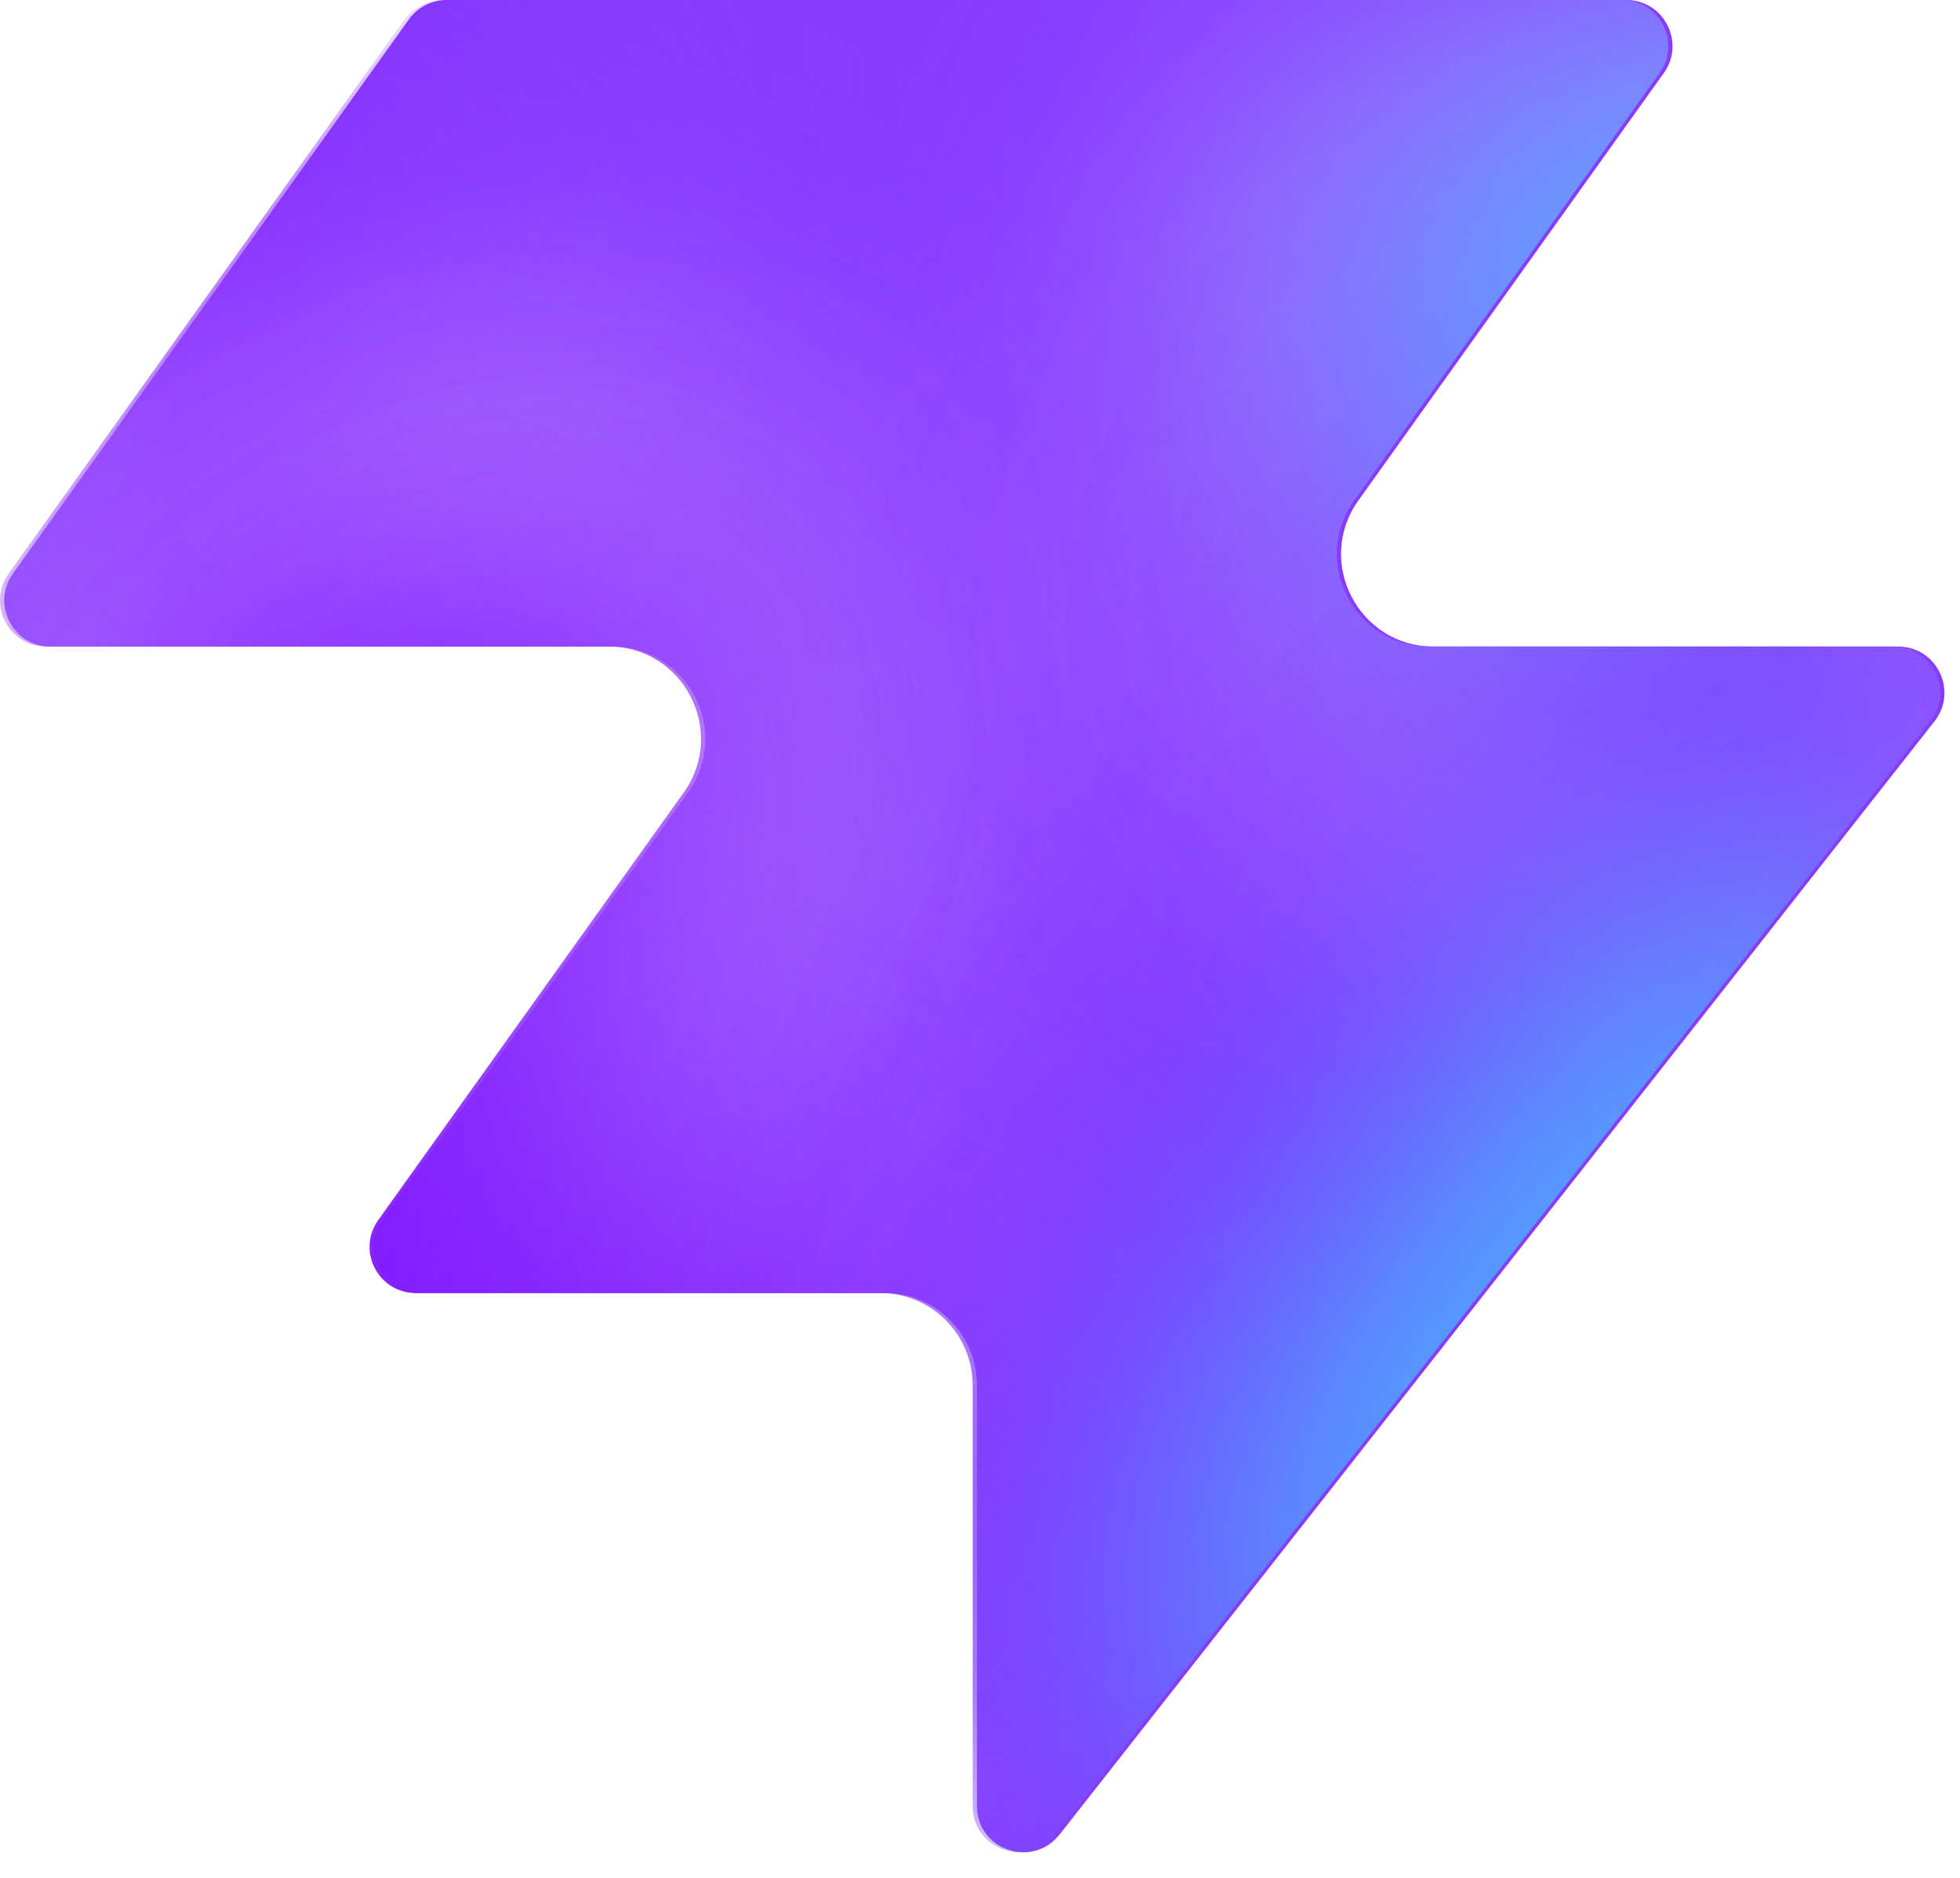
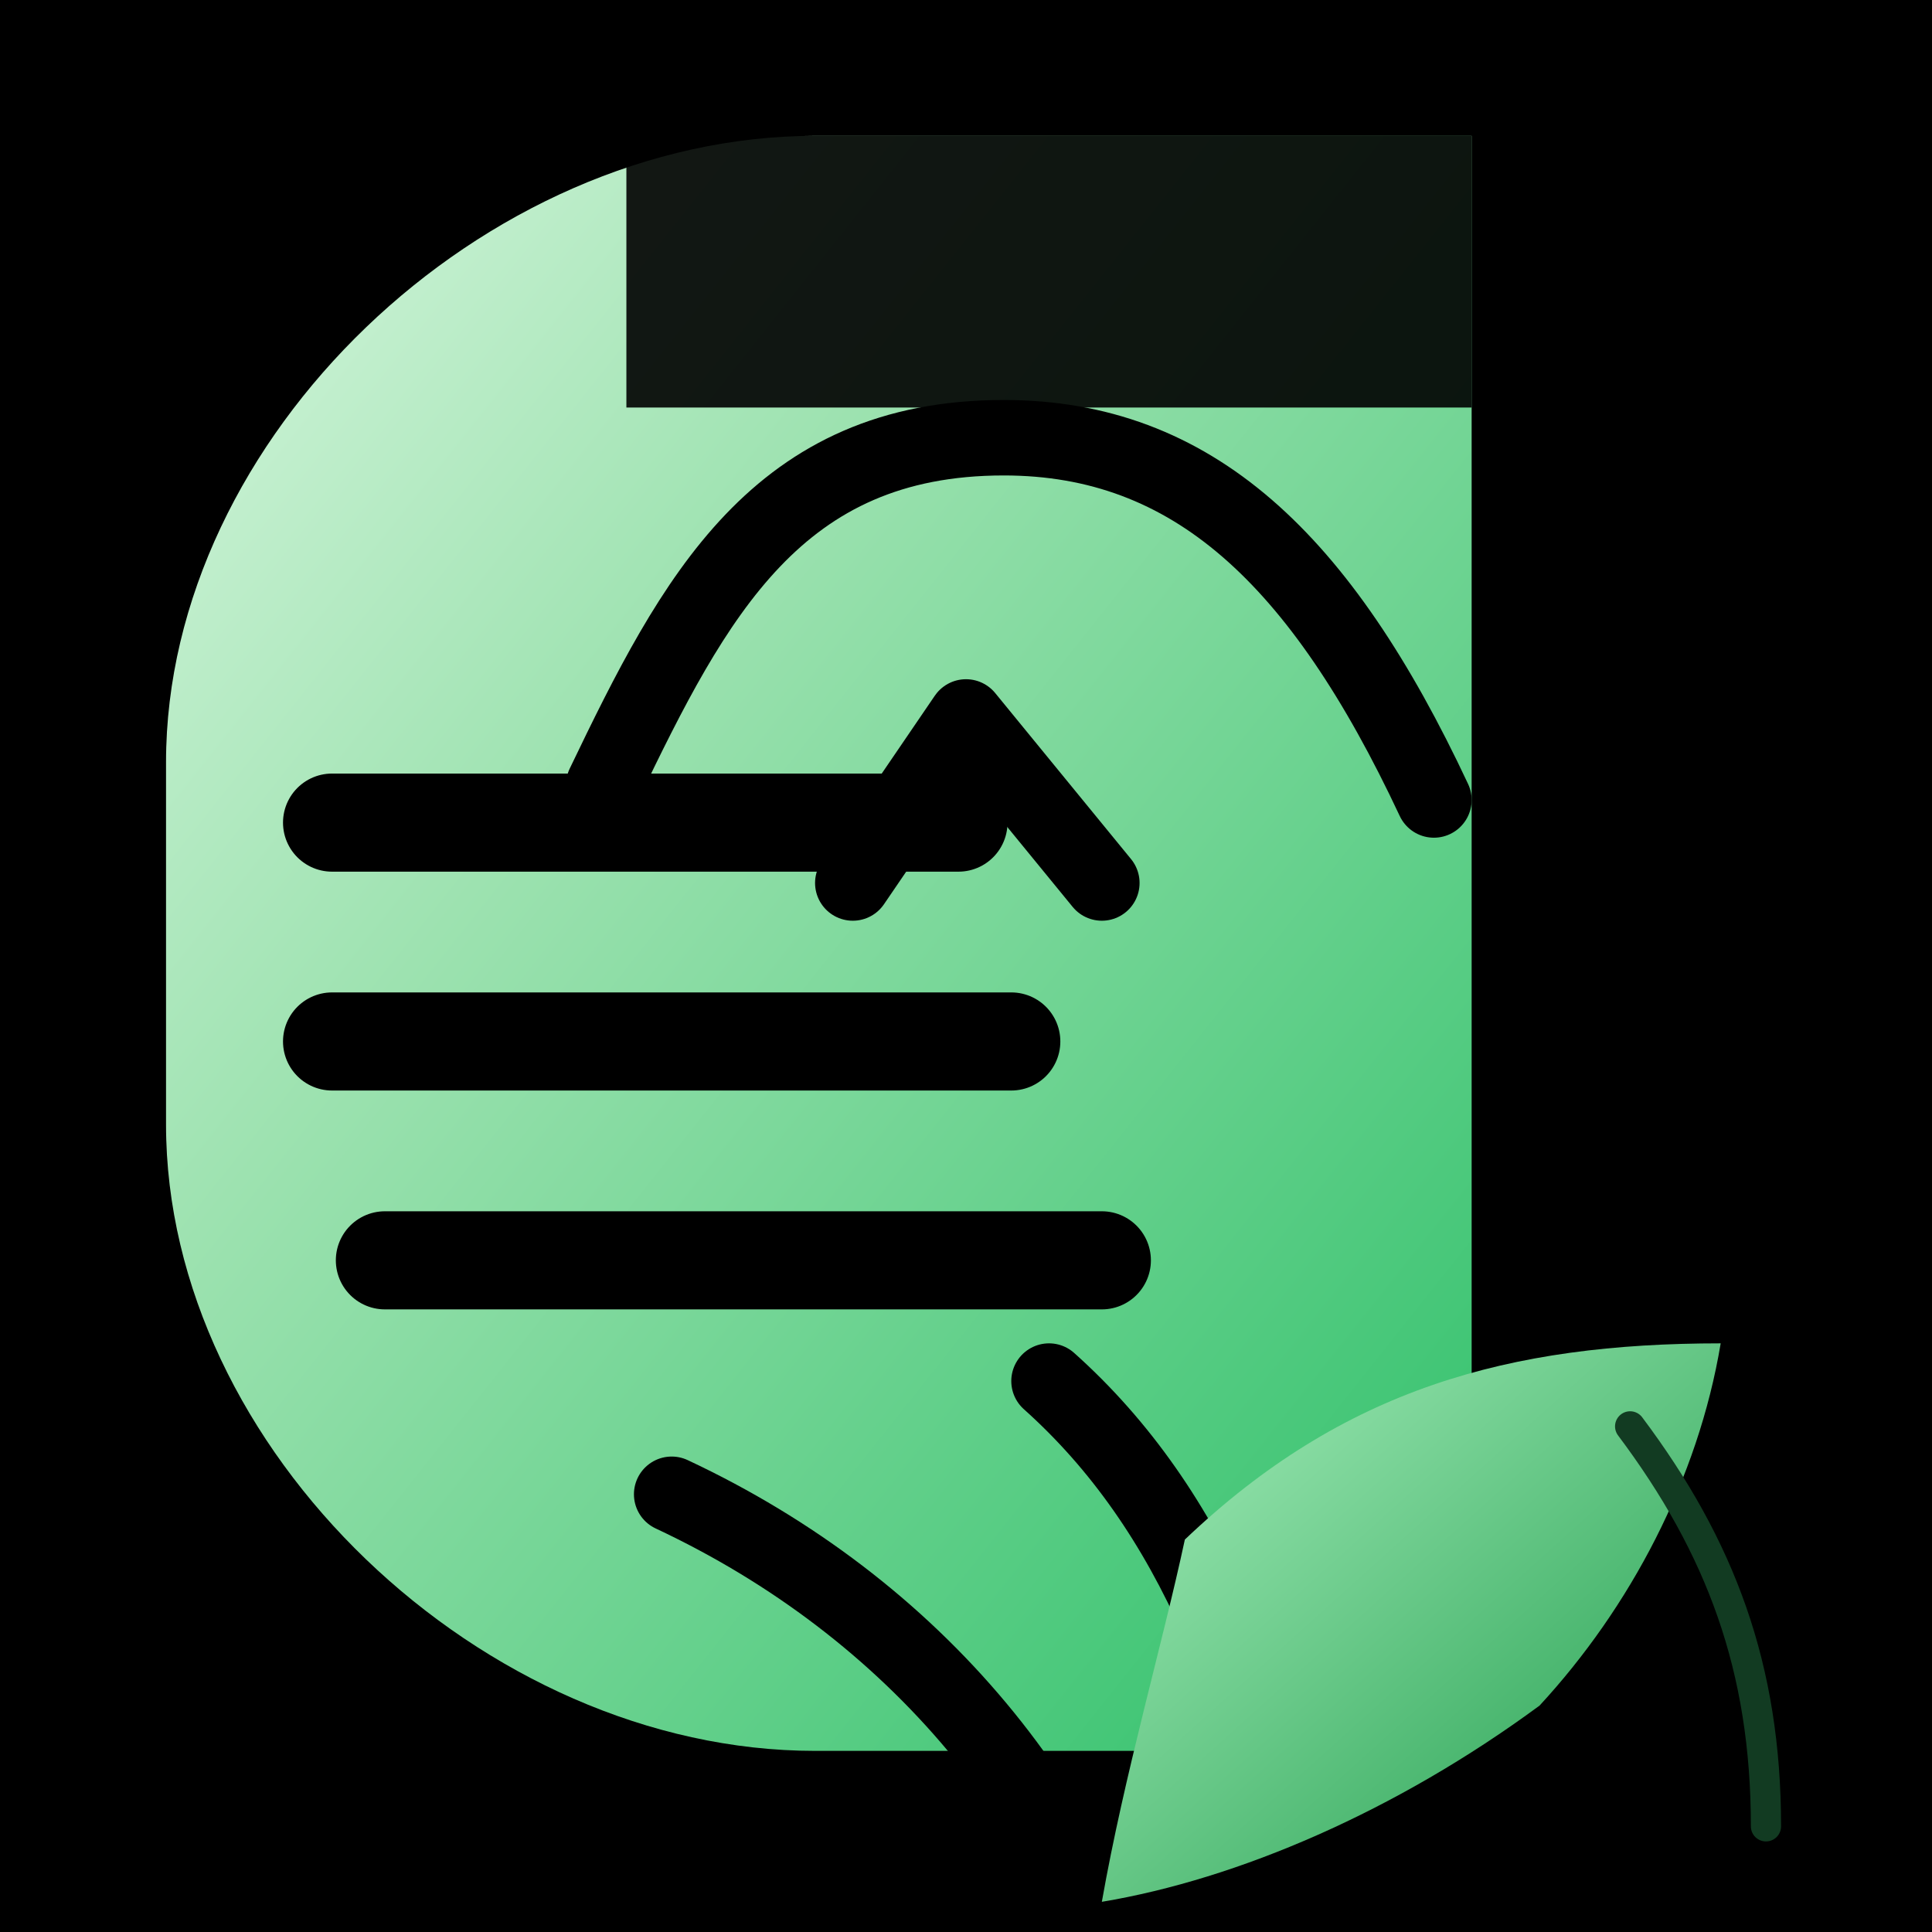
- <svg xmlns="http://www.w3.org/2000/svg" width="48" height="46" fill="none" viewBox="0 0 48 46">
-   <path fill="#863bff" d="M25.946 44.938c-.664.845-2.021.375-2.021-.698V33.937a2.26 2.26 0 0 0-2.262-2.262H10.287c-.92 0-1.456-1.04-.92-1.788l7.48-10.471c1.07-1.497 0-3.578-1.842-3.578H1.237c-.92 0-1.456-1.04-.92-1.788L10.013.474c.214-.297.556-.474.92-.474h28.894c.92 0 1.456 1.04.92 1.788l-7.48 10.471c-1.07 1.498 0 3.579 1.842 3.579h11.377c.943 0 1.473 1.088.89 1.83L25.947 44.94z" style="fill:#863bff;fill:color(display-p3 .525 .23 1);fill-opacity:1" />
-   <mask id="a" width="48" height="46" x="0" y="0" maskUnits="userSpaceOnUse" style="mask-type:alpha">
-     <path fill="#000" d="M25.842 44.938c-.664.844-2.021.375-2.021-.698V33.937a2.26 2.26 0 0 0-2.262-2.262H10.183c-.92 0-1.456-1.04-.92-1.788l7.48-10.471c1.07-1.498 0-3.579-1.842-3.579H1.133c-.92 0-1.456-1.04-.92-1.787L9.91.473c.214-.297.556-.474.92-.474h28.894c.92 0 1.456 1.04.92 1.788l-7.48 10.471c-1.07 1.498 0 3.578 1.842 3.578h11.377c.943 0 1.473 1.088.89 1.832L25.843 44.94z" style="fill:#000;fill-opacity:1" />
-   </mask>
-   <g mask="url(#a)">
-     <g filter="url(#b)">
-       <ellipse cx="5.508" cy="14.704" fill="#ede6ff" rx="5.508" ry="14.704" style="fill:#ede6ff;fill:color(display-p3 .927 .903 1);fill-opacity:1" transform="matrix(.00324 1 1 -.00324 -4.47 31.516)" />
-     </g>
-     <g filter="url(#c)">
-       <ellipse cx="10.399" cy="29.851" fill="#ede6ff" rx="10.399" ry="29.851" style="fill:#ede6ff;fill:color(display-p3 .927 .903 1);fill-opacity:1" transform="matrix(.00324 1 1 -.00324 -39.328 7.883)" />
-     </g>
-     <g filter="url(#d)">
-       <ellipse cx="5.508" cy="30.487" fill="#7e14ff" rx="5.508" ry="30.487" style="fill:#7e14ff;fill:color(display-p3 .492 .077 1);fill-opacity:1" transform="rotate(89.814 -25.913 -14.639)scale(1 -1)" />
-     </g>
-     <g filter="url(#e)">
-       <ellipse cx="5.508" cy="30.599" fill="#7e14ff" rx="5.508" ry="30.599" style="fill:#7e14ff;fill:color(display-p3 .492 .077 1);fill-opacity:1" transform="rotate(89.814 -32.644 -3.334)scale(1 -1)" />
-     </g>
-     <g filter="url(#f)">
-       <ellipse cx="5.508" cy="30.599" fill="#7e14ff" rx="5.508" ry="30.599" style="fill:#7e14ff;fill:color(display-p3 .492 .077 1);fill-opacity:1" transform="matrix(.00324 1 1 -.00324 -34.34 30.47)" />
-     </g>
-     <g filter="url(#g)">
-       <ellipse cx="14.072" cy="22.078" fill="#ede6ff" rx="14.072" ry="22.078" style="fill:#ede6ff;fill:color(display-p3 .927 .903 1);fill-opacity:1" transform="rotate(93.35 24.506 48.493)scale(-1 1)" />
-     </g>
-     <g filter="url(#h)">
-       <ellipse cx="3.47" cy="21.501" fill="#7e14ff" rx="3.47" ry="21.501" style="fill:#7e14ff;fill:color(display-p3 .492 .077 1);fill-opacity:1" transform="rotate(89.009 28.708 47.59)scale(-1 1)" />
-     </g>
-     <g filter="url(#i)">
-       <ellipse cx="3.47" cy="21.501" fill="#7e14ff" rx="3.47" ry="21.501" style="fill:#7e14ff;fill:color(display-p3 .492 .077 1);fill-opacity:1" transform="rotate(89.009 28.708 47.59)scale(-1 1)" />
-     </g>
-     <g filter="url(#j)">
-       <ellipse cx=".387" cy="8.972" fill="#7e14ff" rx="4.407" ry="29.108" style="fill:#7e14ff;fill:color(display-p3 .492 .077 1);fill-opacity:1" transform="rotate(39.51 .387 8.972)" />
-     </g>
-     <g filter="url(#k)">
-       <ellipse cx="47.523" cy="-6.092" fill="#7e14ff" rx="4.407" ry="29.108" style="fill:#7e14ff;fill:color(display-p3 .492 .077 1);fill-opacity:1" transform="rotate(37.892 47.523 -6.092)" />
-     </g>
-     <g filter="url(#l)">
-       <ellipse cx="41.412" cy="6.333" fill="#47bfff" rx="5.971" ry="9.665" style="fill:#47bfff;fill:color(display-p3 .28 .748 1);fill-opacity:1" transform="rotate(37.892 41.412 6.333)" />
-     </g>
-     <g filter="url(#m)">
-       <ellipse cx="-1.879" cy="38.332" fill="#7e14ff" rx="4.407" ry="29.108" style="fill:#7e14ff;fill:color(display-p3 .492 .077 1);fill-opacity:1" transform="rotate(37.892 -1.88 38.332)" />
-     </g>
-     <g filter="url(#n)">
-       <ellipse cx="-1.879" cy="38.332" fill="#7e14ff" rx="4.407" ry="29.108" style="fill:#7e14ff;fill:color(display-p3 .492 .077 1);fill-opacity:1" transform="rotate(37.892 -1.88 38.332)" />
-     </g>
-     <g filter="url(#o)">
-       <ellipse cx="35.651" cy="29.907" fill="#7e14ff" rx="4.407" ry="29.108" style="fill:#7e14ff;fill:color(display-p3 .492 .077 1);fill-opacity:1" transform="rotate(37.892 35.651 29.907)" />
-     </g>
-     <g filter="url(#p)">
-       <ellipse cx="38.418" cy="32.4" fill="#47bfff" rx="5.971" ry="15.297" style="fill:#47bfff;fill:color(display-p3 .28 .748 1);fill-opacity:1" transform="rotate(37.892 38.418 32.4)" />
+ <svg xmlns="http://www.w3.org/2000/svg" width="256" height="256" viewBox="0 0 256 256" role="img" aria-label="PoshanSetu favicon">
+   <defs>
+     <linearGradient id="bg" x1="0%" y1="0%" x2="100%" y2="100%">
+       <stop offset="0%" stop-color="#D9F7E0" />
+       <stop offset="35%" stop-color="#9DE2B0" />
+       <stop offset="100%" stop-color="#2CBF68" />
+     </linearGradient>
+     <linearGradient id="leaf" x1="0%" y1="0%" x2="100%" y2="100%">
+       <stop offset="0%" stop-color="#A9F0BE" />
+       <stop offset="100%" stop-color="#1D9B4A" />
+     </linearGradient>
+   </defs>
+   <rect width="256" height="256" fill="#000000" />
+   <g transform="translate(22 18)">
+     <path d="M86 0H173V214H86C42 214 0 174 0 131V83C0 40 42 0 86 0Z" fill="url(#bg)" />
+     <path d="M61 0H173V36H61V0Z" fill="#000000" opacity="0.9" />
+     <path d="M22 91h83" stroke="#000000" stroke-width="13" stroke-linecap="round" />
+     <path d="M22 120h90" stroke="#000000" stroke-width="13" stroke-linecap="round" />
+     <path d="M29 149h95" stroke="#000000" stroke-width="13" stroke-linecap="round" />
+     <path d="M58 86c12-25 23-46 53-46 25 0 42 16 57 48" fill="none" stroke="#000000" stroke-width="10" stroke-linecap="round" />
+     <path d="M91 99l15-22 18 22" fill="none" stroke="#000000" stroke-width="10" stroke-linecap="round" stroke-linejoin="round" />
+     <path d="M67 180c32 15 55 42 63 76" fill="none" stroke="#000000" stroke-width="10" stroke-linecap="round" />
+     <path d="M117 165c19 17 29 42 35 77" fill="none" stroke="#000000" stroke-width="10" stroke-linecap="round" />
+     <g transform="translate(124 160)">
+       <path d="M11 26C32 6 54 0 82 0C79 18 70 35 58 48C39 62 18 71 0 74C3 57 8 40 11 26Z" fill="url(#leaf)" />
+       <path d="M70 11c12 16 18 32 18 53" fill="none" stroke="#123B22" stroke-width="4" stroke-linecap="round" />
    </g>
  </g>
-   <defs>
-     <filter id="b" width="60.045" height="41.654" x="-19.77" y="16.149" color-interpolation-filters="sRGB" filterUnits="userSpaceOnUse">
-       <feFlood flood-opacity="0" result="BackgroundImageFix" />
-       <feBlend in="SourceGraphic" in2="BackgroundImageFix" result="shape" />
-       <feGaussianBlur result="effect1_foregroundBlur_2002_17158" stdDeviation="7.659" />
-     </filter>
-     <filter id="c" width="90.34" height="51.437" x="-54.613" y="-7.533" color-interpolation-filters="sRGB" filterUnits="userSpaceOnUse">
-       <feFlood flood-opacity="0" result="BackgroundImageFix" />
-       <feBlend in="SourceGraphic" in2="BackgroundImageFix" result="shape" />
-       <feGaussianBlur result="effect1_foregroundBlur_2002_17158" stdDeviation="7.659" />
-     </filter>
-     <filter id="d" width="79.355" height="29.4" x="-49.64" y="2.03" color-interpolation-filters="sRGB" filterUnits="userSpaceOnUse">
-       <feFlood flood-opacity="0" result="BackgroundImageFix" />
-       <feBlend in="SourceGraphic" in2="BackgroundImageFix" result="shape" />
-       <feGaussianBlur result="effect1_foregroundBlur_2002_17158" stdDeviation="4.596" />
-     </filter>
-     <filter id="e" width="79.579" height="29.4" x="-45.045" y="20.029" color-interpolation-filters="sRGB" filterUnits="userSpaceOnUse">
-       <feFlood flood-opacity="0" result="BackgroundImageFix" />
-       <feBlend in="SourceGraphic" in2="BackgroundImageFix" result="shape" />
-       <feGaussianBlur result="effect1_foregroundBlur_2002_17158" stdDeviation="4.596" />
-     </filter>
-     <filter id="f" width="79.579" height="29.4" x="-43.513" y="21.178" color-interpolation-filters="sRGB" filterUnits="userSpaceOnUse">
-       <feFlood flood-opacity="0" result="BackgroundImageFix" />
-       <feBlend in="SourceGraphic" in2="BackgroundImageFix" result="shape" />
-       <feGaussianBlur result="effect1_foregroundBlur_2002_17158" stdDeviation="4.596" />
-     </filter>
-     <filter id="g" width="74.749" height="58.852" x="15.756" y="-17.901" color-interpolation-filters="sRGB" filterUnits="userSpaceOnUse">
-       <feFlood flood-opacity="0" result="BackgroundImageFix" />
-       <feBlend in="SourceGraphic" in2="BackgroundImageFix" result="shape" />
-       <feGaussianBlur result="effect1_foregroundBlur_2002_17158" stdDeviation="7.659" />
-     </filter>
-     <filter id="h" width="61.377" height="25.362" x="23.548" y="2.284" color-interpolation-filters="sRGB" filterUnits="userSpaceOnUse">
-       <feFlood flood-opacity="0" result="BackgroundImageFix" />
-       <feBlend in="SourceGraphic" in2="BackgroundImageFix" result="shape" />
-       <feGaussianBlur result="effect1_foregroundBlur_2002_17158" stdDeviation="4.596" />
-     </filter>
-     <filter id="i" width="61.377" height="25.362" x="23.548" y="2.284" color-interpolation-filters="sRGB" filterUnits="userSpaceOnUse">
-       <feFlood flood-opacity="0" result="BackgroundImageFix" />
-       <feBlend in="SourceGraphic" in2="BackgroundImageFix" result="shape" />
-       <feGaussianBlur result="effect1_foregroundBlur_2002_17158" stdDeviation="4.596" />
-     </filter>
-     <filter id="j" width="56.045" height="63.649" x="-27.636" y="-22.853" color-interpolation-filters="sRGB" filterUnits="userSpaceOnUse">
-       <feFlood flood-opacity="0" result="BackgroundImageFix" />
-       <feBlend in="SourceGraphic" in2="BackgroundImageFix" result="shape" />
-       <feGaussianBlur result="effect1_foregroundBlur_2002_17158" stdDeviation="4.596" />
-     </filter>
-     <filter id="k" width="54.814" height="64.646" x="20.116" y="-38.415" color-interpolation-filters="sRGB" filterUnits="userSpaceOnUse">
-       <feFlood flood-opacity="0" result="BackgroundImageFix" />
-       <feBlend in="SourceGraphic" in2="BackgroundImageFix" result="shape" />
-       <feGaussianBlur result="effect1_foregroundBlur_2002_17158" stdDeviation="4.596" />
-     </filter>
-     <filter id="l" width="33.541" height="35.313" x="24.641" y="-11.323" color-interpolation-filters="sRGB" filterUnits="userSpaceOnUse">
-       <feFlood flood-opacity="0" result="BackgroundImageFix" />
-       <feBlend in="SourceGraphic" in2="BackgroundImageFix" result="shape" />
-       <feGaussianBlur result="effect1_foregroundBlur_2002_17158" stdDeviation="4.596" />
-     </filter>
-     <filter id="m" width="54.814" height="64.646" x="-29.286" y="6.009" color-interpolation-filters="sRGB" filterUnits="userSpaceOnUse">
-       <feFlood flood-opacity="0" result="BackgroundImageFix" />
-       <feBlend in="SourceGraphic" in2="BackgroundImageFix" result="shape" />
-       <feGaussianBlur result="effect1_foregroundBlur_2002_17158" stdDeviation="4.596" />
-     </filter>
-     <filter id="n" width="54.814" height="64.646" x="-29.286" y="6.009" color-interpolation-filters="sRGB" filterUnits="userSpaceOnUse">
-       <feFlood flood-opacity="0" result="BackgroundImageFix" />
-       <feBlend in="SourceGraphic" in2="BackgroundImageFix" result="shape" />
-       <feGaussianBlur result="effect1_foregroundBlur_2002_17158" stdDeviation="4.596" />
-     </filter>
-     <filter id="o" width="54.814" height="64.646" x="8.244" y="-2.416" color-interpolation-filters="sRGB" filterUnits="userSpaceOnUse">
-       <feFlood flood-opacity="0" result="BackgroundImageFix" />
-       <feBlend in="SourceGraphic" in2="BackgroundImageFix" result="shape" />
-       <feGaussianBlur result="effect1_foregroundBlur_2002_17158" stdDeviation="4.596" />
-     </filter>
-     <filter id="p" width="39.409" height="43.623" x="18.713" y="10.588" color-interpolation-filters="sRGB" filterUnits="userSpaceOnUse">
-       <feFlood flood-opacity="0" result="BackgroundImageFix" />
-       <feBlend in="SourceGraphic" in2="BackgroundImageFix" result="shape" />
-       <feGaussianBlur result="effect1_foregroundBlur_2002_17158" stdDeviation="4.596" />
-     </filter>
-   </defs>
</svg>
